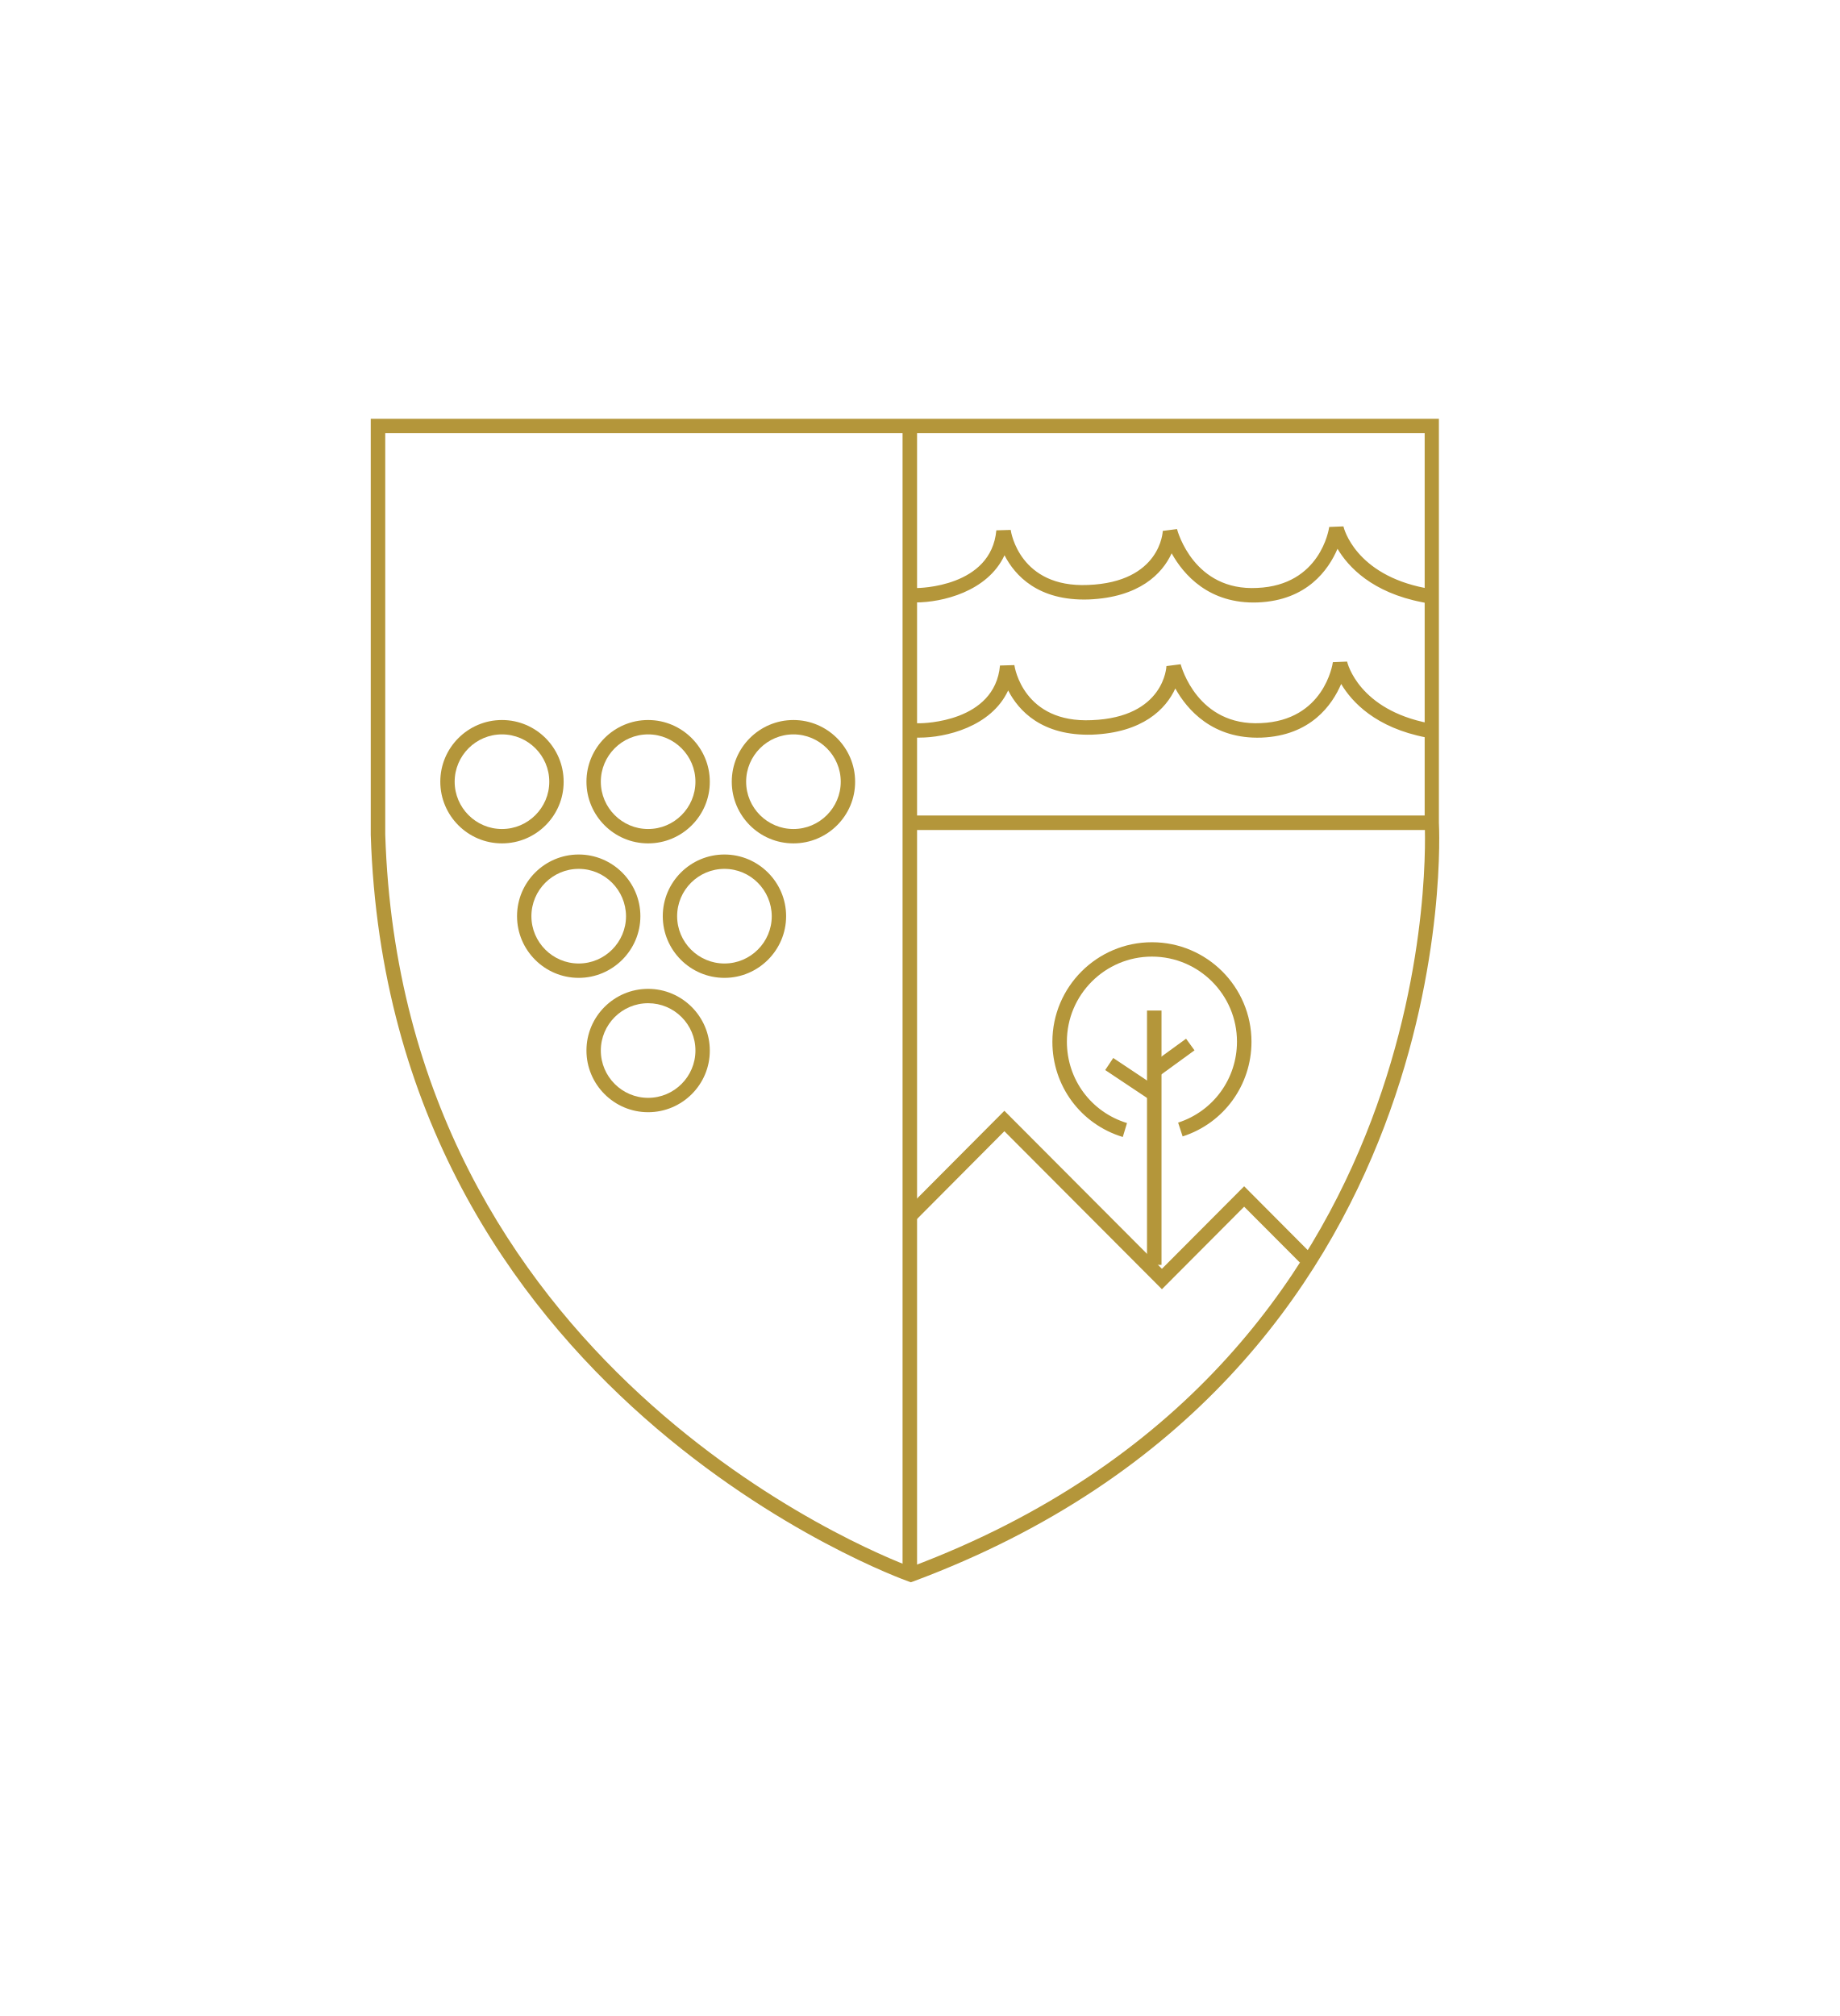
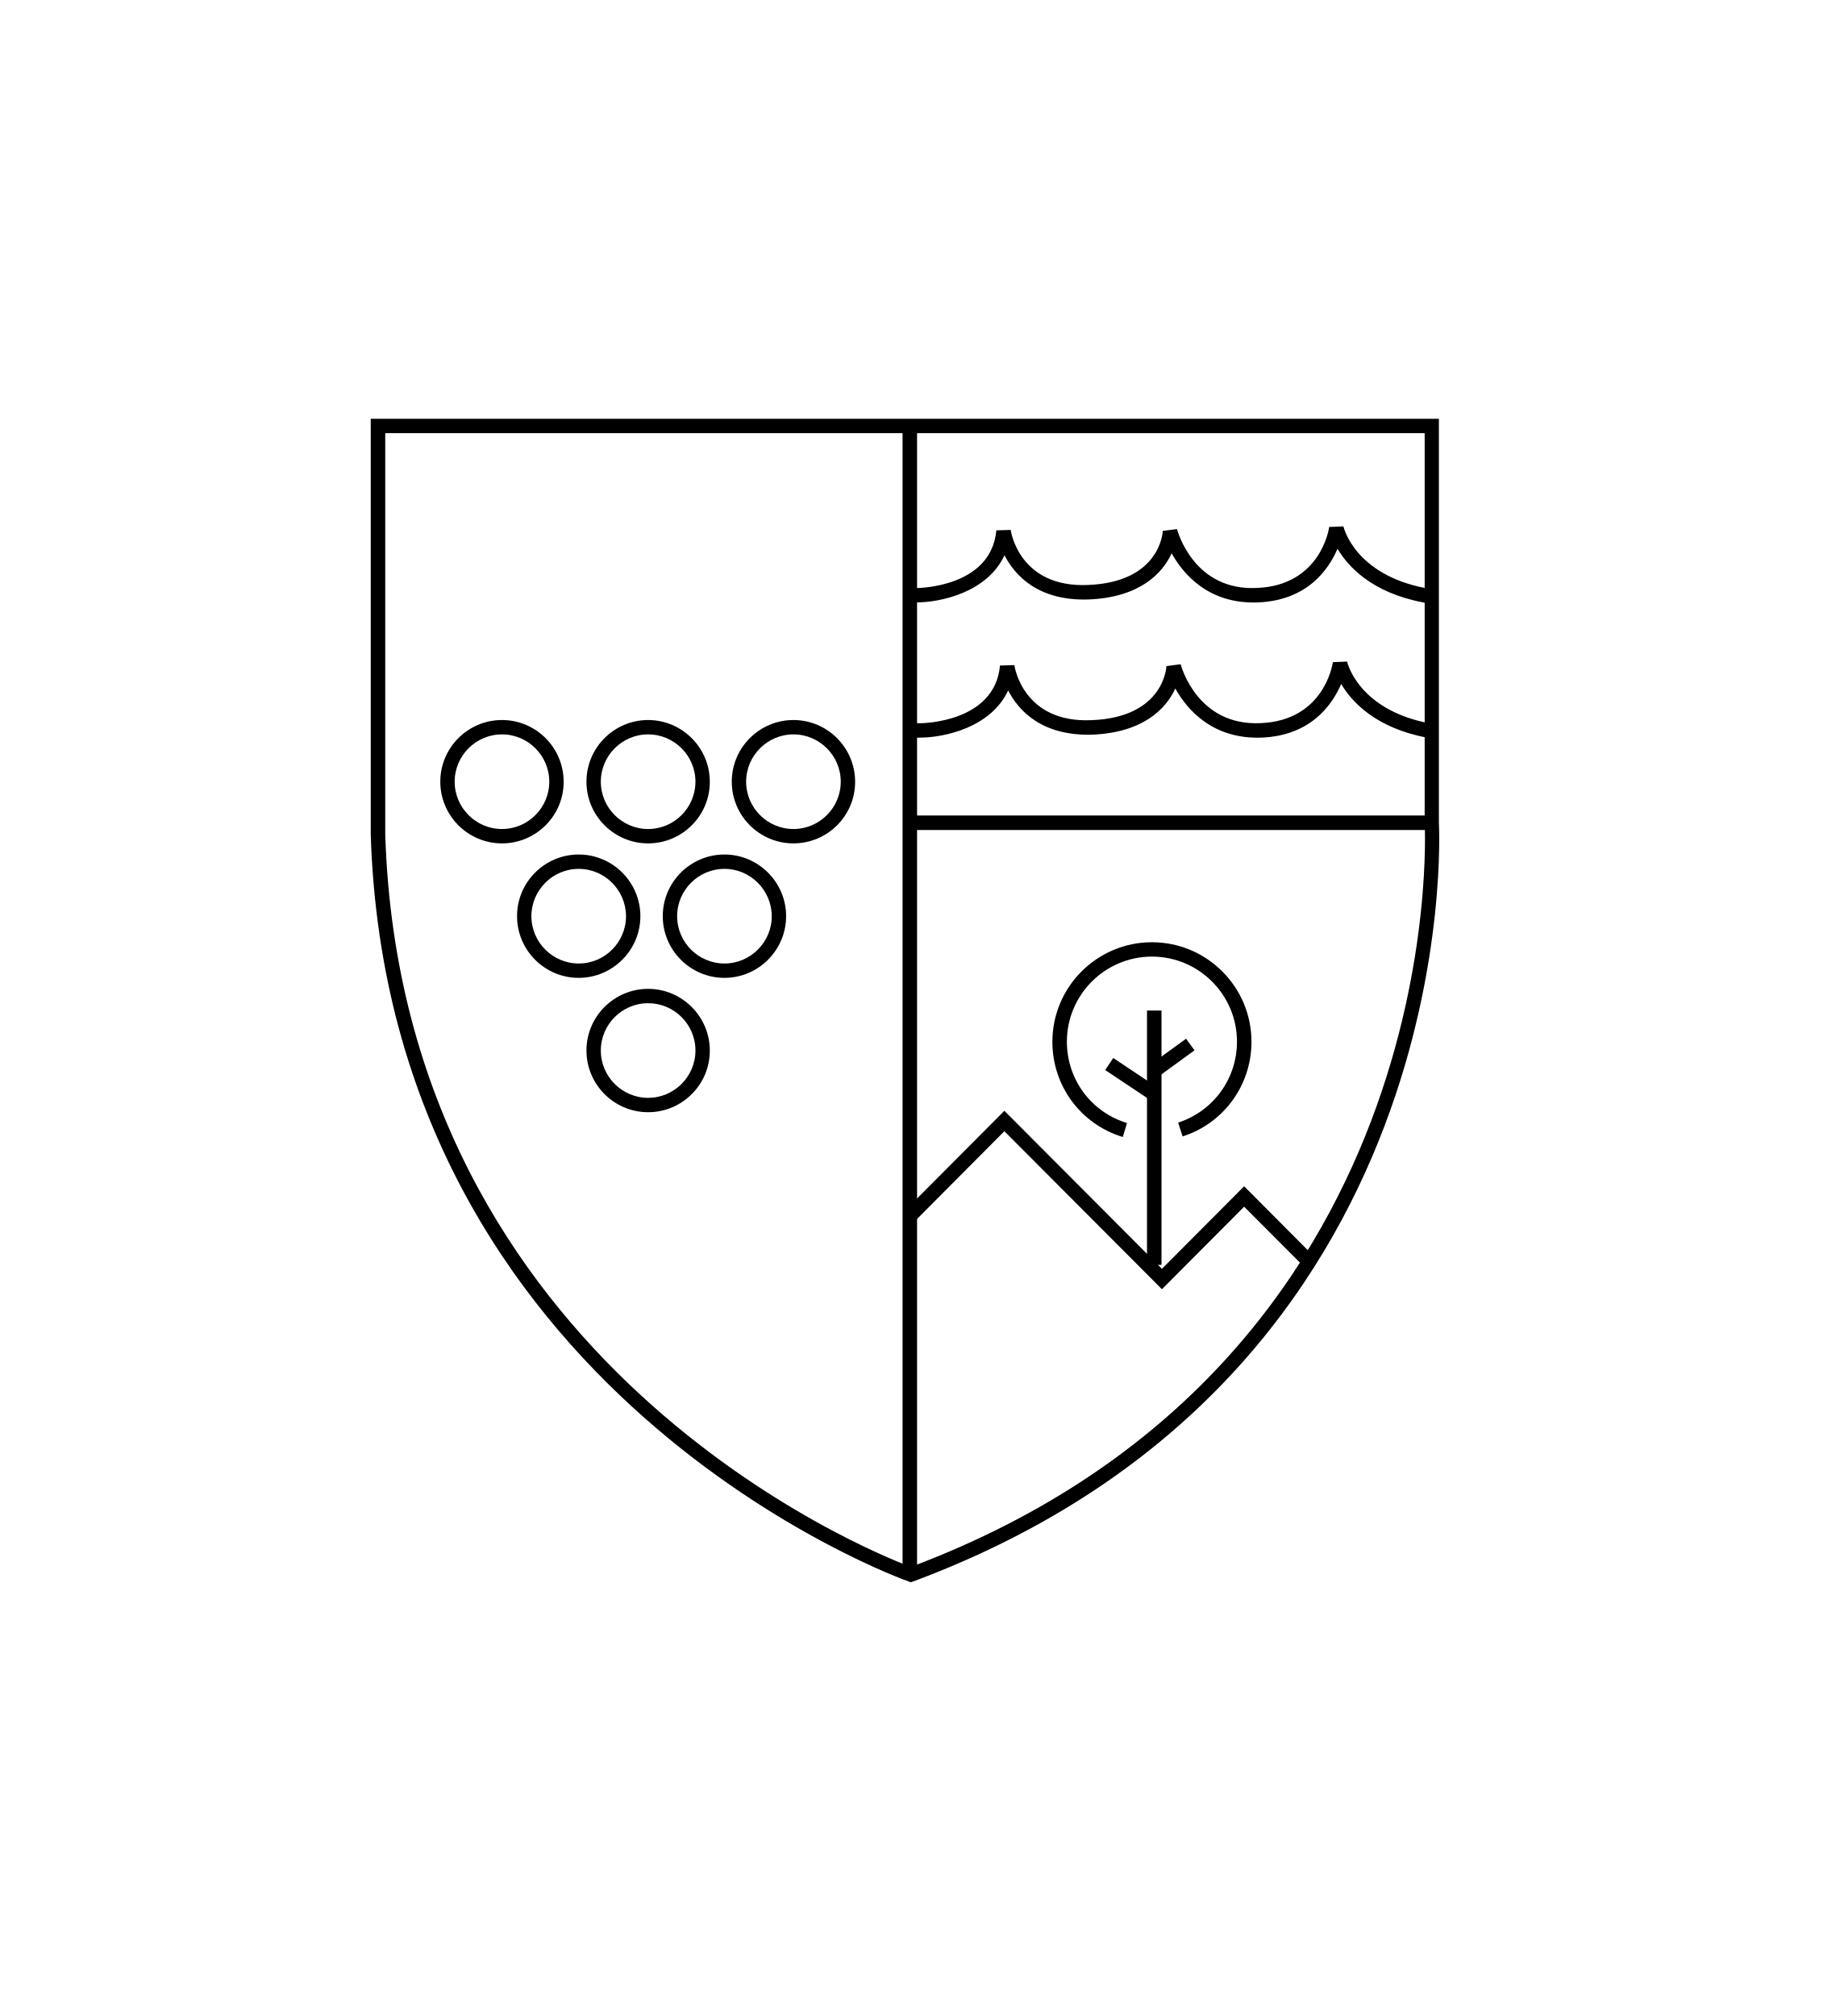
<svg xmlns="http://www.w3.org/2000/svg" version="1.1" id="Capa_1" x="0px" y="0px" viewBox="0 0 130.62 143.16" style="enable-background:new 0 0 130.62 143.16;" xml:space="preserve">
  <style type="text/css">
- 	.st0{fill:#B4963A;}
+ 	
</style>
  <g>
    <path class="st0" d="M64.69,112.36l-0.17-0.06c-0.37-0.13-36.93-13.19-38.19-53.02l0-29.54h75.86v28.68   c0.02,0.36,2.09,39.2-37.33,53.88L64.69,112.36z M27.36,30.76v28.5c1.19,37.71,34.63,51,37.33,52.01   c38.51-14.46,36.51-52.43,36.49-52.82l0-27.69H27.36z" />
  </g>
  <g>
    <path class="st0" d="M35.65,59.89c-2.42,0-4.38-1.97-4.38-4.38c0-2.42,1.97-4.38,4.38-4.38c2.42,0,4.38,1.97,4.38,4.38   C40.04,57.92,38.07,59.89,35.65,59.89z M35.65,52.15c-1.85,0-3.36,1.51-3.36,3.36s1.51,3.36,3.36,3.36c1.85,0,3.36-1.51,3.36-3.36   S37.5,52.15,35.65,52.15z" />
  </g>
  <g>
    <path class="st0" d="M46.03,59.89c-2.42,0-4.38-1.97-4.38-4.38c0-2.42,1.97-4.38,4.38-4.38s4.38,1.97,4.38,4.38   C50.42,57.92,48.45,59.89,46.03,59.89z M46.03,52.15c-1.85,0-3.36,1.51-3.36,3.36s1.51,3.36,3.36,3.36s3.36-1.51,3.36-3.36   S47.88,52.15,46.03,52.15z" />
  </g>
  <g>
    <path class="st0" d="M56.35,59.89c-2.42,0-4.38-1.97-4.38-4.38c0-2.42,1.97-4.38,4.38-4.38s4.38,1.97,4.38,4.38   C60.74,57.92,58.77,59.89,56.35,59.89z M56.35,52.15c-1.85,0-3.36,1.51-3.36,3.36s1.51,3.36,3.36,3.36s3.36-1.51,3.36-3.36   S58.2,52.15,56.35,52.15z" />
  </g>
  <g>
    <rect x="64.1" y="30.4" class="st0" width="1.03" height="81.41" />
  </g>
  <g>
    <rect x="64.82" y="57.91" class="st0" width="36.86" height="1.03" />
  </g>
  <g>
    <path class="st0" d="M41.1,69.44c-2.42,0-4.38-1.97-4.38-4.38c0-2.42,1.97-4.38,4.38-4.38s4.38,1.97,4.38,4.38   C45.48,67.47,43.51,69.44,41.1,69.44z M41.1,61.7c-1.85,0-3.36,1.51-3.36,3.36c0,1.85,1.51,3.36,3.36,3.36s3.36-1.51,3.36-3.36   C44.45,63.21,42.95,61.7,41.1,61.7z" />
  </g>
  <g>
    <path class="st0" d="M51.45,69.44c-2.42,0-4.38-1.97-4.38-4.38c0-2.42,1.97-4.38,4.38-4.38s4.38,1.97,4.38,4.38   C55.83,67.47,53.86,69.44,51.45,69.44z M51.45,61.7c-1.85,0-3.36,1.51-3.36,3.36c0,1.85,1.51,3.36,3.36,3.36s3.36-1.51,3.36-3.36   C54.8,63.21,53.3,61.7,51.45,61.7z" />
  </g>
  <g>
    <path class="st0" d="M46.03,78.98c-2.42,0-4.38-1.97-4.38-4.38c0-2.42,1.97-4.38,4.38-4.38s4.38,1.97,4.38,4.38   C50.42,77.01,48.45,78.98,46.03,78.98z M46.03,71.24c-1.85,0-3.36,1.51-3.36,3.36c0,1.85,1.51,3.36,3.36,3.36s3.36-1.51,3.36-3.36   C49.39,72.74,47.88,71.24,46.03,71.24z" />
  </g>
  <g>
    <path class="st0" d="M101.53,42.87l-0.5-0.1c-3.59-0.69-5.28-2.52-6.04-3.8c-0.64,1.49-2.16,3.67-5.66,3.81   c-3.47,0.13-5.28-1.98-6.12-3.49c-0.66,1.45-2.3,3.14-5.91,3.28c-3.57,0.11-5.22-1.7-5.96-3.14c-1.21,2.6-4.47,3.35-6.29,3.35   h-0.51l0-1.02l0.51,0c0.22,0,5.34-0.06,5.71-4.1l1.02-0.03c0.02,0.17,0.65,4.12,5.49,3.91c5.17-0.2,5.31-3.81,5.31-3.84l1.01-0.13   c0.05,0.18,1.21,4.42,5.7,4.18c4.47-0.19,5.09-4.16,5.11-4.33l1.01-0.04c0.03,0.14,0.85,3.42,5.82,4.38l0.5,0.1L101.53,42.87z" />
  </g>
  <g>
    <path class="st0" d="M101.79,52.47l-0.5-0.1c-3.59-0.69-5.28-2.52-6.04-3.8c-0.64,1.49-2.16,3.67-5.66,3.81   c-3.47,0.12-5.28-1.98-6.12-3.49c-0.66,1.45-2.3,3.14-5.91,3.28c-3.57,0.1-5.22-1.7-5.96-3.14c-1.21,2.6-4.47,3.35-6.29,3.35h-0.51   l0-1.02l0.51,0c0.22,0,5.34-0.06,5.71-4.1l1.02-0.03c0.02,0.17,0.66,4.13,5.49,3.91c5.17-0.2,5.31-3.81,5.31-3.84l1.01-0.13   c0.05,0.18,1.21,4.41,5.7,4.18c4.47-0.19,5.09-4.16,5.11-4.33l1.01-0.04c0.03,0.14,0.85,3.42,5.82,4.38l0.5,0.1L101.79,52.47z" />
  </g>
  <g>
    <polygon class="st0" points="82.52,91.55 71.33,80.33 65.09,86.6 64.37,85.87 71.33,78.88 82.52,90.1 88.36,84.24 93.05,88.95    92.33,89.67 88.36,85.69  " />
  </g>
  <g>
    <rect x="81.46" y="71.76" class="st0" width="1.03" height="18.06" />
  </g>
  <g>
    <rect x="81.73" y="74.58" transform="matrix(0.8088 -0.5881 0.5881 0.8088 -28.2373 63.329)" class="st0" width="3.1" height="1.02" />
  </g>
  <g>
    <rect x="79.79" y="74.74" transform="matrix(0.5547 -0.832 0.832 0.5547 -27.9524 100.9137)" class="st0" width="1.03" height="3.67" />
  </g>
  <g>
    <path class="st0" d="M79.74,80.74c-2.99-0.91-5-3.63-5-6.76c0-3.9,3.17-7.07,7.07-7.07c3.9,0,7.07,3.17,7.07,7.07   c0,3.07-1.96,5.78-4.89,6.72l-0.32-0.98c2.5-0.81,4.18-3.12,4.18-5.75c0-3.33-2.71-6.04-6.04-6.04s-6.04,2.71-6.04,6.04   c0,2.68,1.72,5,4.27,5.78L79.74,80.74z" />
  </g>
</svg>
